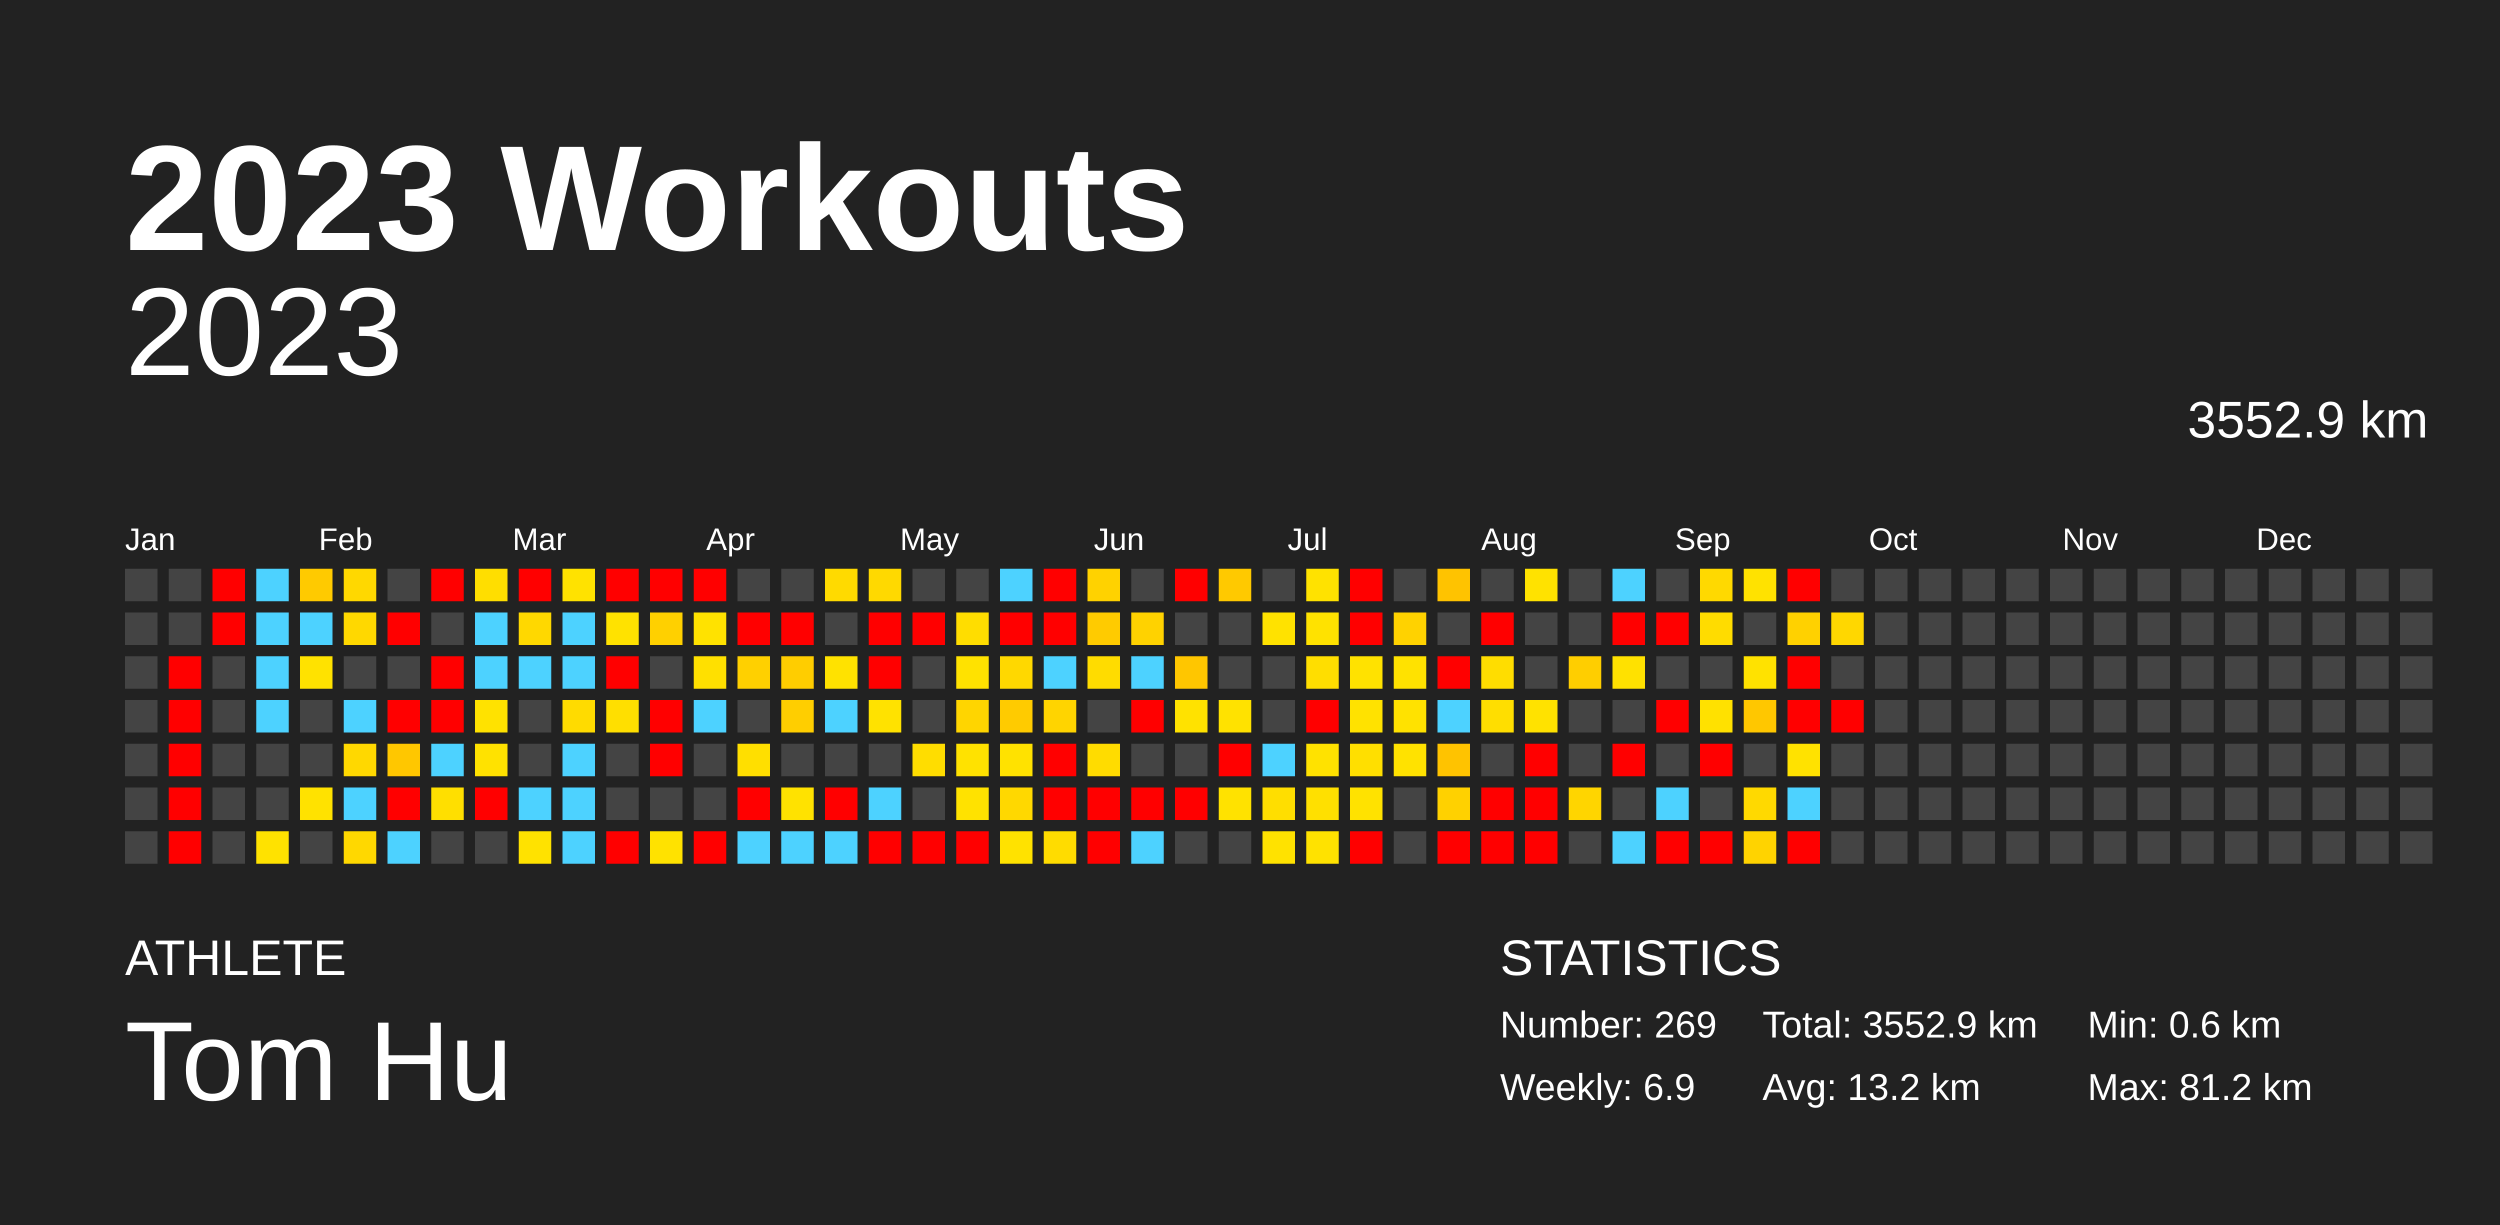
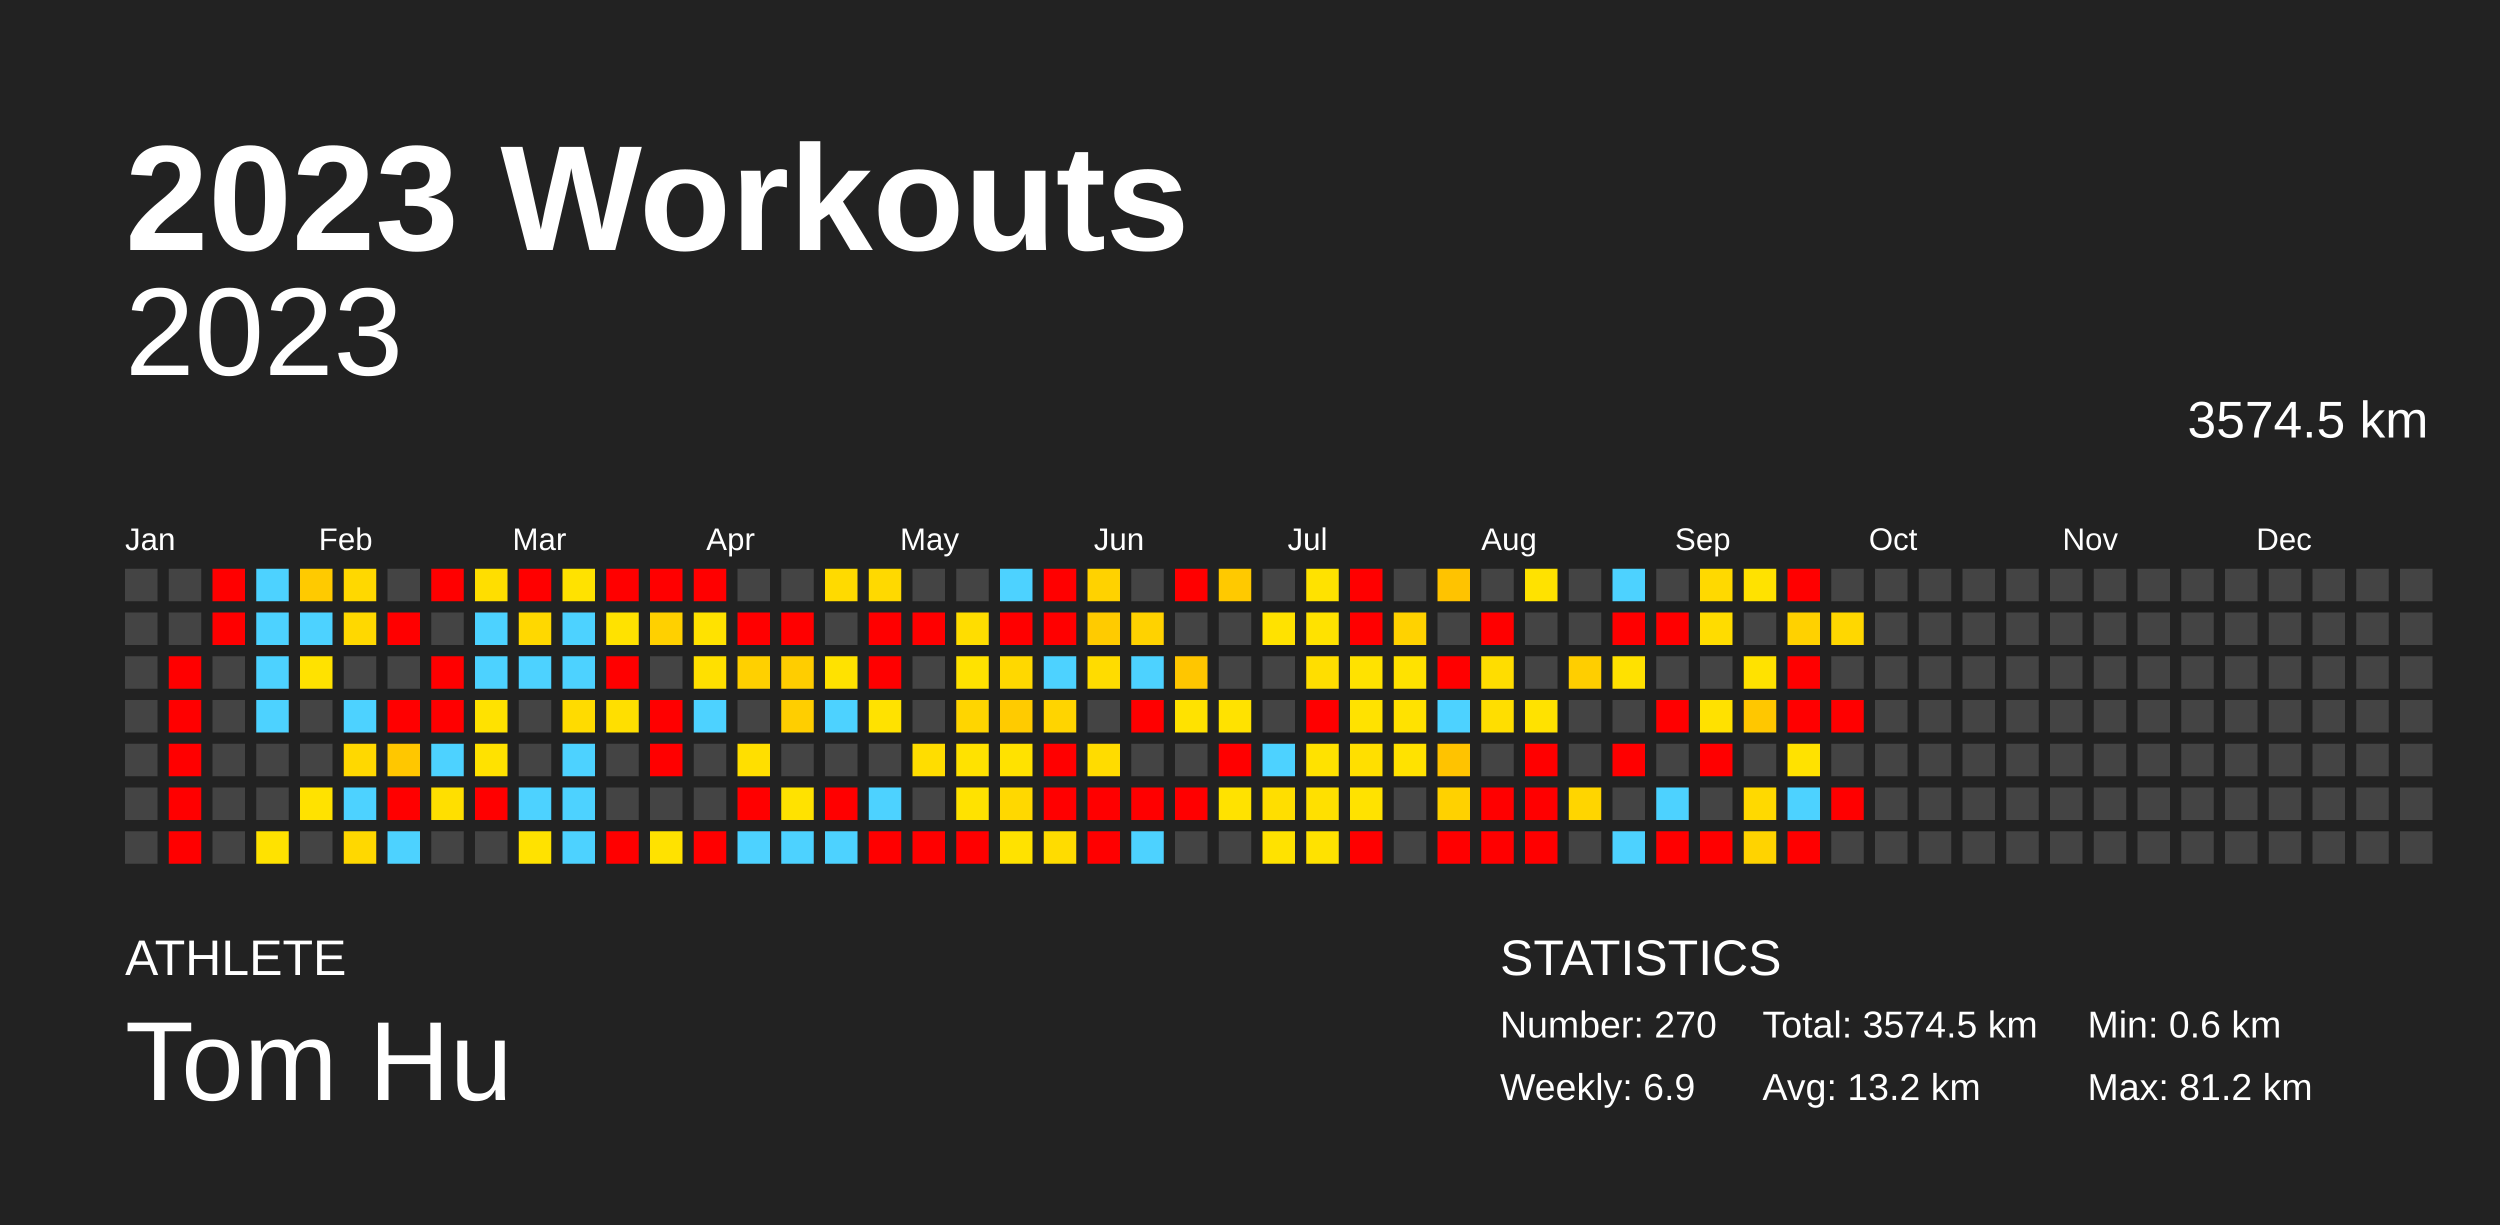
<svg xmlns="http://www.w3.org/2000/svg" baseProfile="full" height="98mm" version="1.1" viewBox="0,0,200,98" width="200mm">
  <defs />
  <rect fill="#222222" height="98" width="200" x="0" y="0" />
  <text fill="#FFFFFF" style="font-size:12px; font-family:Arial; font-weight:bold;" x="10" y="20">2023 Workouts</text>
  <text fill="#FFFFFF" style="font-size:4px; font-family:Arial" x="10" y="78">ATHLETE</text>
  <text fill="#FFFFFF" style="font-size:9px; font-family:Arial" x="10" y="88">Tom Hu</text>
  <text fill="#FFFFFF" style="font-size:4px; font-family:Arial" x="120" y="78">STATISTICS</text>
-   <text fill="#FFFFFF" style="font-size:3px; font-family:Arial" x="120" y="83">Number: 269</text>
+   <text fill="#FFFFFF" style="font-size:3px; font-family:Arial" x="120" y="83">Number: 270</text>
  <text fill="#FFFFFF" style="font-size:3px; font-family:Arial" x="120" y="88">Weekly: 6.9</text>
-   <text fill="#FFFFFF" style="font-size:3px; font-family:Arial" x="141" y="83">Total: 3552.9 km</text>
+   <text fill="#FFFFFF" style="font-size:3px; font-family:Arial" x="141" y="83">Total: 3574.5 km</text>
  <text fill="#FFFFFF" style="font-size:3px; font-family:Arial" x="141" y="88">Avg: 13.2 km</text>
  <text fill="#FFFFFF" style="font-size:3px; font-family:Arial" x="167" y="83">Min: 0.6 km</text>
  <text fill="#FFFFFF" style="font-size:3px; font-family:Arial" x="167" y="88">Max: 81.2 km</text>
  <text alignment-baseline="hanging" fill="#FFFFFF" style="font-size:10.0px; font-family:Arial;" x="10" y="30">2023</text>
-   <text alignment-baseline="hanging" fill="#FFFFFF" style="font-size:4.125px; font-family:Arial;" x="175" y="35">3552.9 km</text>
+   <text alignment-baseline="hanging" fill="#FFFFFF" style="font-size:4.125px; font-family:Arial;" x="175" y="35">3574.5 km</text>
  <text fill="#FFFFFF" style="font-size:2.5px; font-family:Arial" x="10.0" y="44">Jan</text>
  <text fill="#FFFFFF" style="font-size:2.5px; font-family:Arial" x="25.5" y="44">Feb</text>
  <text fill="#FFFFFF" style="font-size:2.5px; font-family:Arial" x="41.0" y="44">Mar</text>
  <text fill="#FFFFFF" style="font-size:2.5px; font-family:Arial" x="56.5" y="44">Apr</text>
  <text fill="#FFFFFF" style="font-size:2.5px; font-family:Arial" x="72.0" y="44">May</text>
  <text fill="#FFFFFF" style="font-size:2.5px; font-family:Arial" x="87.5" y="44">Jun</text>
  <text fill="#FFFFFF" style="font-size:2.5px; font-family:Arial" x="103.0" y="44">Jul</text>
  <text fill="#FFFFFF" style="font-size:2.5px; font-family:Arial" x="118.5" y="44">Aug</text>
  <text fill="#FFFFFF" style="font-size:2.5px; font-family:Arial" x="134.0" y="44">Sep</text>
  <text fill="#FFFFFF" style="font-size:2.5px; font-family:Arial" x="149.5" y="44">Oct</text>
  <text fill="#FFFFFF" style="font-size:2.5px; font-family:Arial" x="165.0" y="44">Nov</text>
  <text fill="#FFFFFF" style="font-size:2.5px; font-family:Arial" x="180.5" y="44">Dec</text>
  <rect fill="#444444" height="2.6" width="2.6" x="10.0" y="45.5" />
  <rect fill="#444444" height="2.6" width="2.6" x="10.0" y="49.0" />
  <rect fill="#444444" height="2.6" width="2.6" x="10.0" y="52.5" />
  <rect fill="#444444" height="2.6" width="2.6" x="10.0" y="56.0" />
  <rect fill="#444444" height="2.6" width="2.6" x="10.0" y="59.5" />
  <rect fill="#444444" height="2.6" width="2.6" x="10.0" y="63.0" />
  <rect fill="#444444" height="2.6" width="2.6" x="10.0" y="66.5" />
  <rect fill="#444444" height="2.6" width="2.6" x="13.5" y="45.5" />
  <rect fill="#444444" height="2.6" width="2.6" x="13.5" y="49.0" />
  <rect fill="red" height="2.6" width="2.6" x="13.5" y="52.5" />
  <rect fill="red" height="2.6" width="2.6" x="13.5" y="56.0" />
  <rect fill="red" height="2.6" width="2.6" x="13.5" y="59.5" />
  <rect fill="red" height="2.6" width="2.6" x="13.5" y="63.0" />
  <rect fill="red" height="2.6" width="2.6" x="13.5" y="66.5" />
  <rect fill="red" height="2.6" width="2.6" x="17.0" y="45.5" />
  <rect fill="red" height="2.6" width="2.6" x="17.0" y="49.0" />
  <rect fill="#444444" height="2.6" width="2.6" x="17.0" y="52.5" />
  <rect fill="#444444" height="2.6" width="2.6" x="17.0" y="56.0" />
  <rect fill="#444444" height="2.6" width="2.6" x="17.0" y="59.5" />
  <rect fill="#444444" height="2.6" width="2.6" x="17.0" y="63.0" />
  <rect fill="#444444" height="2.6" width="2.6" x="17.0" y="66.5" />
  <rect fill="#4dd2ff" height="2.6" width="2.6" x="20.5" y="45.5" />
  <rect fill="#4dd2ff" height="2.6" width="2.6" x="20.5" y="49.0" />
  <rect fill="#4dd2ff" height="2.6" width="2.6" x="20.5" y="52.5" />
  <rect fill="#4dd2ff" height="2.6" width="2.6" x="20.5" y="56.0" />
  <rect fill="#444444" height="2.6" width="2.6" x="20.5" y="59.5" />
  <rect fill="#444444" height="2.6" width="2.6" x="20.5" y="63.0" />
  <rect fill="#ffe200" height="2.6" width="2.6" x="20.5" y="66.5" />
  <rect fill="#ffca00" height="2.6" width="2.6" x="24.0" y="45.5" />
  <rect fill="#4dd2ff" height="2.6" width="2.6" x="24.0" y="49.0" />
  <rect fill="#ffe200" height="2.6" width="2.6" x="24.0" y="52.5" />
  <rect fill="#444444" height="2.6" width="2.6" x="24.0" y="56.0" />
  <rect fill="#444444" height="2.6" width="2.6" x="24.0" y="59.5" />
  <rect fill="#ffe200" height="2.6" width="2.6" x="24.0" y="63.0" />
  <rect fill="#444444" height="2.6" width="2.6" x="24.0" y="66.5" />
  <rect fill="#ffd800" height="2.6" width="2.6" x="27.5" y="45.5" />
  <rect fill="#ffd800" height="2.6" width="2.6" x="27.5" y="49.0" />
  <rect fill="#444444" height="2.6" width="2.6" x="27.5" y="52.5" />
  <rect fill="#4dd2ff" height="2.6" width="2.6" x="27.5" y="56.0" />
  <rect fill="#ffd800" height="2.6" width="2.6" x="27.5" y="59.5" />
  <rect fill="#4dd2ff" height="2.6" width="2.6" x="27.5" y="63.0" />
  <rect fill="#ffd800" height="2.6" width="2.6" x="27.5" y="66.5" />
  <rect fill="#444444" height="2.6" width="2.6" x="31.0" y="45.5" />
  <rect fill="red" height="2.6" width="2.6" x="31.0" y="49.0" />
  <rect fill="#444444" height="2.6" width="2.6" x="31.0" y="52.5" />
  <rect fill="red" height="2.6" width="2.6" x="31.0" y="56.0" />
  <rect fill="#ffc700" height="2.6" width="2.6" x="31.0" y="59.5" />
  <rect fill="red" height="2.6" width="2.6" x="31.0" y="63.0" />
  <rect fill="#4dd2ff" height="2.6" width="2.6" x="31.0" y="66.5" />
  <rect fill="red" height="2.6" width="2.6" x="34.5" y="45.5" />
  <rect fill="#444444" height="2.6" width="2.6" x="34.5" y="49.0" />
  <rect fill="red" height="2.6" width="2.6" x="34.5" y="52.5" />
  <rect fill="red" height="2.6" width="2.6" x="34.5" y="56.0" />
  <rect fill="#4dd2ff" height="2.6" width="2.6" x="34.5" y="59.5" />
  <rect fill="#ffdf00" height="2.6" width="2.6" x="34.5" y="63.0" />
  <rect fill="#444444" height="2.6" width="2.6" x="34.5" y="66.5" />
  <rect fill="#ffde00" height="2.6" width="2.6" x="38.0" y="45.5" />
  <rect fill="#4dd2ff" height="2.6" width="2.6" x="38.0" y="49.0" />
  <rect fill="#4dd2ff" height="2.6" width="2.6" x="38.0" y="52.5" />
  <rect fill="#ffe200" height="2.6" width="2.6" x="38.0" y="56.0" />
  <rect fill="#ffe200" height="2.6" width="2.6" x="38.0" y="59.5" />
  <rect fill="red" height="2.6" width="2.6" x="38.0" y="63.0" />
  <rect fill="#444444" height="2.6" width="2.6" x="38.0" y="66.5" />
  <rect fill="red" height="2.6" width="2.6" x="41.5" y="45.5" />
  <rect fill="#ffd800" height="2.6" width="2.6" x="41.5" y="49.0" />
  <rect fill="#4dd2ff" height="2.6" width="2.6" x="41.5" y="52.5" />
  <rect fill="#444444" height="2.6" width="2.6" x="41.5" y="56.0" />
  <rect fill="#444444" height="2.6" width="2.6" x="41.5" y="59.5" />
  <rect fill="#4dd2ff" height="2.6" width="2.6" x="41.5" y="63.0" />
  <rect fill="#ffe200" height="2.6" width="2.6" x="41.5" y="66.5" />
  <rect fill="#ffe200" height="2.6" width="2.6" x="45.0" y="45.5" />
  <rect fill="#4dd2ff" height="2.6" width="2.6" x="45.0" y="49.0" />
  <rect fill="#4dd2ff" height="2.6" width="2.6" x="45.0" y="52.5" />
  <rect fill="#ffdb00" height="2.6" width="2.6" x="45.0" y="56.0" />
  <rect fill="#4dd2ff" height="2.6" width="2.6" x="45.0" y="59.5" />
  <rect fill="#4dd2ff" height="2.6" width="2.6" x="45.0" y="63.0" />
  <rect fill="#4dd2ff" height="2.6" width="2.6" x="45.0" y="66.5" />
  <rect fill="red" height="2.6" width="2.6" x="48.5" y="45.5" />
  <rect fill="#ffe200" height="2.6" width="2.6" x="48.5" y="49.0" />
  <rect fill="red" height="2.6" width="2.6" x="48.5" y="52.5" />
  <rect fill="#ffdf00" height="2.6" width="2.6" x="48.5" y="56.0" />
  <rect fill="#444444" height="2.6" width="2.6" x="48.5" y="59.5" />
  <rect fill="#444444" height="2.6" width="2.6" x="48.5" y="63.0" />
  <rect fill="red" height="2.6" width="2.6" x="48.5" y="66.5" />
  <rect fill="red" height="2.6" width="2.6" x="52.0" y="45.5" />
  <rect fill="#ffd000" height="2.6" width="2.6" x="52.0" y="49.0" />
  <rect fill="#444444" height="2.6" width="2.6" x="52.0" y="52.5" />
  <rect fill="red" height="2.6" width="2.6" x="52.0" y="56.0" />
  <rect fill="red" height="2.6" width="2.6" x="52.0" y="59.5" />
  <rect fill="#444444" height="2.6" width="2.6" x="52.0" y="63.0" />
  <rect fill="#ffe200" height="2.6" width="2.6" x="52.0" y="66.5" />
  <rect fill="red" height="2.6" width="2.6" x="55.5" y="45.5" />
  <rect fill="#ffe200" height="2.6" width="2.6" x="55.5" y="49.0" />
  <rect fill="#ffe000" height="2.6" width="2.6" x="55.5" y="52.5" />
  <rect fill="#4dd2ff" height="2.6" width="2.6" x="55.5" y="56.0" />
  <rect fill="#444444" height="2.6" width="2.6" x="55.5" y="59.5" />
  <rect fill="#444444" height="2.6" width="2.6" x="55.5" y="63.0" />
  <rect fill="red" height="2.6" width="2.6" x="55.5" y="66.5" />
  <rect fill="#444444" height="2.6" width="2.6" x="59.0" y="45.5" />
  <rect fill="red" height="2.6" width="2.6" x="59.0" y="49.0" />
  <rect fill="#ffd000" height="2.6" width="2.6" x="59.0" y="52.5" />
  <rect fill="#444444" height="2.6" width="2.6" x="59.0" y="56.0" />
  <rect fill="#ffdf00" height="2.6" width="2.6" x="59.0" y="59.5" />
  <rect fill="red" height="2.6" width="2.6" x="59.0" y="63.0" />
  <rect fill="#4dd2ff" height="2.6" width="2.6" x="59.0" y="66.5" />
  <rect fill="#444444" height="2.6" width="2.6" x="62.5" y="45.5" />
  <rect fill="red" height="2.6" width="2.6" x="62.5" y="49.0" />
  <rect fill="#ffcd00" height="2.6" width="2.6" x="62.5" y="52.5" />
  <rect fill="#ffce00" height="2.6" width="2.6" x="62.5" y="56.0" />
  <rect fill="#444444" height="2.6" width="2.6" x="62.5" y="59.5" />
  <rect fill="#ffe200" height="2.6" width="2.6" x="62.5" y="63.0" />
  <rect fill="#4dd2ff" height="2.6" width="2.6" x="62.5" y="66.5" />
  <rect fill="#ffda00" height="2.6" width="2.6" x="66.0" y="45.5" />
  <rect fill="#444444" height="2.6" width="2.6" x="66.0" y="49.0" />
  <rect fill="#ffe200" height="2.6" width="2.6" x="66.0" y="52.5" />
  <rect fill="#4dd2ff" height="2.6" width="2.6" x="66.0" y="56.0" />
  <rect fill="#444444" height="2.6" width="2.6" x="66.0" y="59.5" />
  <rect fill="red" height="2.6" width="2.6" x="66.0" y="63.0" />
  <rect fill="#4dd2ff" height="2.6" width="2.6" x="66.0" y="66.5" />
  <rect fill="#ffd900" height="2.6" width="2.6" x="69.5" y="45.5" />
  <rect fill="red" height="2.6" width="2.6" x="69.5" y="49.0" />
  <rect fill="red" height="2.6" width="2.6" x="69.5" y="52.5" />
  <rect fill="#ffe200" height="2.6" width="2.6" x="69.5" y="56.0" />
  <rect fill="#444444" height="2.6" width="2.6" x="69.5" y="59.5" />
  <rect fill="#4dd2ff" height="2.6" width="2.6" x="69.5" y="63.0" />
  <rect fill="red" height="2.6" width="2.6" x="69.5" y="66.5" />
  <rect fill="#444444" height="2.6" width="2.6" x="73.0" y="45.5" />
  <rect fill="red" height="2.6" width="2.6" x="73.0" y="49.0" />
  <rect fill="#444444" height="2.6" width="2.6" x="73.0" y="52.5" />
  <rect fill="#444444" height="2.6" width="2.6" x="73.0" y="56.0" />
  <rect fill="#ffdd00" height="2.6" width="2.6" x="73.0" y="59.5" />
  <rect fill="#444444" height="2.6" width="2.6" x="73.0" y="63.0" />
  <rect fill="red" height="2.6" width="2.6" x="73.0" y="66.5" />
  <rect fill="#444444" height="2.6" width="2.6" x="76.5" y="45.5" />
  <rect fill="#ffdd00" height="2.6" width="2.6" x="76.5" y="49.0" />
  <rect fill="#ffe200" height="2.6" width="2.6" x="76.5" y="52.5" />
  <rect fill="#ffd500" height="2.6" width="2.6" x="76.5" y="56.0" />
  <rect fill="#ffe200" height="2.6" width="2.6" x="76.5" y="59.5" />
  <rect fill="#ffe200" height="2.6" width="2.6" x="76.5" y="63.0" />
  <rect fill="red" height="2.6" width="2.6" x="76.5" y="66.5" />
  <rect fill="#4dd2ff" height="2.6" width="2.6" x="80.0" y="45.5" />
  <rect fill="red" height="2.6" width="2.6" x="80.0" y="49.0" />
  <rect fill="#ffd800" height="2.6" width="2.6" x="80.0" y="52.5" />
  <rect fill="#ffcb00" height="2.6" width="2.6" x="80.0" y="56.0" />
  <rect fill="#ffe200" height="2.6" width="2.6" x="80.0" y="59.5" />
  <rect fill="#ffd800" height="2.6" width="2.6" x="80.0" y="63.0" />
  <rect fill="#ffe200" height="2.6" width="2.6" x="80.0" y="66.5" />
  <rect fill="red" height="2.6" width="2.6" x="83.5" y="45.5" />
  <rect fill="red" height="2.6" width="2.6" x="83.5" y="49.0" />
  <rect fill="#4dd2ff" height="2.6" width="2.6" x="83.5" y="52.5" />
  <rect fill="#ffd400" height="2.6" width="2.6" x="83.5" y="56.0" />
  <rect fill="red" height="2.6" width="2.6" x="83.5" y="59.5" />
  <rect fill="red" height="2.6" width="2.6" x="83.5" y="63.0" />
  <rect fill="#ffdc00" height="2.6" width="2.6" x="83.5" y="66.5" />
  <rect fill="#ffd200" height="2.6" width="2.6" x="87.0" y="45.5" />
  <rect fill="#ffcb00" height="2.6" width="2.6" x="87.0" y="49.0" />
  <rect fill="#ffdc00" height="2.6" width="2.6" x="87.0" y="52.5" />
  <rect fill="#444444" height="2.6" width="2.6" x="87.0" y="56.0" />
  <rect fill="#ffdc00" height="2.6" width="2.6" x="87.0" y="59.5" />
  <rect fill="red" height="2.6" width="2.6" x="87.0" y="63.0" />
  <rect fill="red" height="2.6" width="2.6" x="87.0" y="66.5" />
  <rect fill="#444444" height="2.6" width="2.6" x="90.5" y="45.5" />
  <rect fill="#ffd200" height="2.6" width="2.6" x="90.5" y="49.0" />
  <rect fill="#4dd2ff" height="2.6" width="2.6" x="90.5" y="52.5" />
  <rect fill="red" height="2.6" width="2.6" x="90.5" y="56.0" />
  <rect fill="#444444" height="2.6" width="2.6" x="90.5" y="59.5" />
  <rect fill="red" height="2.6" width="2.6" x="90.5" y="63.0" />
  <rect fill="#4dd2ff" height="2.6" width="2.6" x="90.5" y="66.5" />
  <rect fill="red" height="2.6" width="2.6" x="94.0" y="45.5" />
  <rect fill="#444444" height="2.6" width="2.6" x="94.0" y="49.0" />
  <rect fill="#ffc600" height="2.6" width="2.6" x="94.0" y="52.5" />
  <rect fill="#ffe200" height="2.6" width="2.6" x="94.0" y="56.0" />
  <rect fill="#444444" height="2.6" width="2.6" x="94.0" y="59.5" />
  <rect fill="red" height="2.6" width="2.6" x="94.0" y="63.0" />
  <rect fill="#444444" height="2.6" width="2.6" x="94.0" y="66.5" />
  <rect fill="#ffc900" height="2.6" width="2.6" x="97.5" y="45.5" />
  <rect fill="#444444" height="2.6" width="2.6" x="97.5" y="49.0" />
  <rect fill="#444444" height="2.6" width="2.6" x="97.5" y="52.5" />
  <rect fill="#ffe200" height="2.6" width="2.6" x="97.5" y="56.0" />
  <rect fill="red" height="2.6" width="2.6" x="97.5" y="59.5" />
  <rect fill="#ffe200" height="2.6" width="2.6" x="97.5" y="63.0" />
  <rect fill="#444444" height="2.6" width="2.6" x="97.5" y="66.5" />
  <rect fill="#444444" height="2.6" width="2.6" x="101.0" y="45.5" />
  <rect fill="#ffe200" height="2.6" width="2.6" x="101.0" y="49.0" />
  <rect fill="#444444" height="2.6" width="2.6" x="101.0" y="52.5" />
  <rect fill="#444444" height="2.6" width="2.6" x="101.0" y="56.0" />
  <rect fill="#4dd2ff" height="2.6" width="2.6" x="101.0" y="59.5" />
  <rect fill="#ffde00" height="2.6" width="2.6" x="101.0" y="63.0" />
  <rect fill="#ffe200" height="2.6" width="2.6" x="101.0" y="66.5" />
  <rect fill="#ffe200" height="2.6" width="2.6" x="104.5" y="45.5" />
  <rect fill="#ffe200" height="2.6" width="2.6" x="104.5" y="49.0" />
  <rect fill="#ffde00" height="2.6" width="2.6" x="104.5" y="52.5" />
  <rect fill="red" height="2.6" width="2.6" x="104.5" y="56.0" />
  <rect fill="#ffe200" height="2.6" width="2.6" x="104.5" y="59.5" />
  <rect fill="#ffe000" height="2.6" width="2.6" x="104.5" y="63.0" />
  <rect fill="#ffe200" height="2.6" width="2.6" x="104.5" y="66.5" />
  <rect fill="red" height="2.6" width="2.6" x="108.0" y="45.5" />
  <rect fill="red" height="2.6" width="2.6" x="108.0" y="49.0" />
  <rect fill="#ffe200" height="2.6" width="2.6" x="108.0" y="52.5" />
  <rect fill="#ffe200" height="2.6" width="2.6" x="108.0" y="56.0" />
  <rect fill="#ffdf00" height="2.6" width="2.6" x="108.0" y="59.5" />
  <rect fill="#ffe200" height="2.6" width="2.6" x="108.0" y="63.0" />
  <rect fill="red" height="2.6" width="2.6" x="108.0" y="66.5" />
  <rect fill="#444444" height="2.6" width="2.6" x="111.5" y="45.5" />
  <rect fill="#ffd200" height="2.6" width="2.6" x="111.5" y="49.0" />
  <rect fill="#ffe200" height="2.6" width="2.6" x="111.5" y="52.5" />
  <rect fill="#ffe200" height="2.6" width="2.6" x="111.5" y="56.0" />
  <rect fill="#ffe200" height="2.6" width="2.6" x="111.5" y="59.5" />
  <rect fill="#444444" height="2.6" width="2.6" x="111.5" y="63.0" />
  <rect fill="#444444" height="2.6" width="2.6" x="111.5" y="66.5" />
  <rect fill="#ffc300" height="2.6" width="2.6" x="115.0" y="45.5" />
  <rect fill="#444444" height="2.6" width="2.6" x="115.0" y="49.0" />
  <rect fill="red" height="2.6" width="2.6" x="115.0" y="52.5" />
  <rect fill="#4dd2ff" height="2.6" width="2.6" x="115.0" y="56.0" />
  <rect fill="#ffc300" height="2.6" width="2.6" x="115.0" y="59.5" />
  <rect fill="#ffd100" height="2.6" width="2.6" x="115.0" y="63.0" />
  <rect fill="red" height="2.6" width="2.6" x="115.0" y="66.5" />
  <rect fill="#444444" height="2.6" width="2.6" x="118.5" y="45.5" />
  <rect fill="red" height="2.6" width="2.6" x="118.5" y="49.0" />
  <rect fill="#ffdd00" height="2.6" width="2.6" x="118.5" y="52.5" />
  <rect fill="#ffde00" height="2.6" width="2.6" x="118.5" y="56.0" />
  <rect fill="#444444" height="2.6" width="2.6" x="118.5" y="59.5" />
  <rect fill="red" height="2.6" width="2.6" x="118.5" y="63.0" />
  <rect fill="red" height="2.6" width="2.6" x="118.5" y="66.5" />
  <rect fill="#ffe200" height="2.6" width="2.6" x="122.0" y="45.5" />
  <rect fill="#444444" height="2.6" width="2.6" x="122.0" y="49.0" />
  <rect fill="#444444" height="2.6" width="2.6" x="122.0" y="52.5" />
  <rect fill="#ffe200" height="2.6" width="2.6" x="122.0" y="56.0" />
  <rect fill="red" height="2.6" width="2.6" x="122.0" y="59.5" />
  <rect fill="red" height="2.6" width="2.6" x="122.0" y="63.0" />
  <rect fill="red" height="2.6" width="2.6" x="122.0" y="66.5" />
  <rect fill="#444444" height="2.6" width="2.6" x="125.5" y="45.5" />
  <rect fill="#444444" height="2.6" width="2.6" x="125.5" y="49.0" />
  <rect fill="#ffce00" height="2.6" width="2.6" x="125.5" y="52.5" />
  <rect fill="#444444" height="2.6" width="2.6" x="125.5" y="56.0" />
  <rect fill="#444444" height="2.6" width="2.6" x="125.5" y="59.5" />
  <rect fill="#ffd500" height="2.6" width="2.6" x="125.5" y="63.0" />
  <rect fill="#444444" height="2.6" width="2.6" x="125.5" y="66.5" />
  <rect fill="#4dd2ff" height="2.6" width="2.6" x="129.0" y="45.5" />
  <rect fill="red" height="2.6" width="2.6" x="129.0" y="49.0" />
  <rect fill="#ffe100" height="2.6" width="2.6" x="129.0" y="52.5" />
  <rect fill="#444444" height="2.6" width="2.6" x="129.0" y="56.0" />
  <rect fill="red" height="2.6" width="2.6" x="129.0" y="59.5" />
  <rect fill="#444444" height="2.6" width="2.6" x="129.0" y="63.0" />
  <rect fill="#4dd2ff" height="2.6" width="2.6" x="129.0" y="66.5" />
  <rect fill="#444444" height="2.6" width="2.6" x="132.5" y="45.5" />
  <rect fill="red" height="2.6" width="2.6" x="132.5" y="49.0" />
  <rect fill="#444444" height="2.6" width="2.6" x="132.5" y="52.5" />
  <rect fill="red" height="2.6" width="2.6" x="132.5" y="56.0" />
  <rect fill="#444444" height="2.6" width="2.6" x="132.5" y="59.5" />
  <rect fill="#4dd2ff" height="2.6" width="2.6" x="132.5" y="63.0" />
  <rect fill="red" height="2.6" width="2.6" x="132.5" y="66.5" />
  <rect fill="#ffd900" height="2.6" width="2.6" x="136.0" y="45.5" />
  <rect fill="#ffdc00" height="2.6" width="2.6" x="136.0" y="49.0" />
  <rect fill="#444444" height="2.6" width="2.6" x="136.0" y="52.5" />
  <rect fill="#ffe100" height="2.6" width="2.6" x="136.0" y="56.0" />
  <rect fill="red" height="2.6" width="2.6" x="136.0" y="59.5" />
  <rect fill="#444444" height="2.6" width="2.6" x="136.0" y="63.0" />
  <rect fill="red" height="2.6" width="2.6" x="136.0" y="66.5" />
  <rect fill="#ffe200" height="2.6" width="2.6" x="139.5" y="45.5" />
  <rect fill="#444444" height="2.6" width="2.6" x="139.5" y="49.0" />
  <rect fill="#ffe200" height="2.6" width="2.6" x="139.5" y="52.5" />
  <rect fill="#ffc700" height="2.6" width="2.6" x="139.5" y="56.0" />
  <rect fill="#444444" height="2.6" width="2.6" x="139.5" y="59.5" />
  <rect fill="#ffd900" height="2.6" width="2.6" x="139.5" y="63.0" />
  <rect fill="#ffd300" height="2.6" width="2.6" x="139.5" y="66.5" />
  <rect fill="red" height="2.6" width="2.6" x="143.0" y="45.5" />
  <rect fill="#ffd100" height="2.6" width="2.6" x="143.0" y="49.0" />
  <rect fill="red" height="2.6" width="2.6" x="143.0" y="52.5" />
  <rect fill="red" height="2.6" width="2.6" x="143.0" y="56.0" />
  <rect fill="#ffe200" height="2.6" width="2.6" x="143.0" y="59.5" />
  <rect fill="#4dd2ff" height="2.6" width="2.6" x="143.0" y="63.0" />
  <rect fill="red" height="2.6" width="2.6" x="143.0" y="66.5" />
  <rect fill="#444444" height="2.6" width="2.6" x="146.5" y="45.5" />
  <rect fill="#ffd700" height="2.6" width="2.6" x="146.5" y="49.0" />
  <rect fill="#444444" height="2.6" width="2.6" x="146.5" y="52.5" />
  <rect fill="red" height="2.6" width="2.6" x="146.5" y="56.0" />
  <rect fill="#444444" height="2.6" width="2.6" x="146.5" y="59.5" />
-   <rect fill="#444444" height="2.6" width="2.6" x="146.5" y="63.0" />
+   <rect fill="red" height="2.6" width="2.6" x="146.5" y="63.0" />
  <rect fill="#444444" height="2.6" width="2.6" x="146.5" y="66.5" />
  <rect fill="#444444" height="2.6" width="2.6" x="150.0" y="45.5" />
  <rect fill="#444444" height="2.6" width="2.6" x="150.0" y="49.0" />
  <rect fill="#444444" height="2.6" width="2.6" x="150.0" y="52.5" />
  <rect fill="#444444" height="2.6" width="2.6" x="150.0" y="56.0" />
  <rect fill="#444444" height="2.6" width="2.6" x="150.0" y="59.5" />
  <rect fill="#444444" height="2.6" width="2.6" x="150.0" y="63.0" />
  <rect fill="#444444" height="2.6" width="2.6" x="150.0" y="66.5" />
  <rect fill="#444444" height="2.6" width="2.6" x="153.5" y="45.5" />
  <rect fill="#444444" height="2.6" width="2.6" x="153.5" y="49.0" />
  <rect fill="#444444" height="2.6" width="2.6" x="153.5" y="52.5" />
  <rect fill="#444444" height="2.6" width="2.6" x="153.5" y="56.0" />
  <rect fill="#444444" height="2.6" width="2.6" x="153.5" y="59.5" />
  <rect fill="#444444" height="2.6" width="2.6" x="153.5" y="63.0" />
  <rect fill="#444444" height="2.6" width="2.6" x="153.5" y="66.5" />
  <rect fill="#444444" height="2.6" width="2.6" x="157.0" y="45.5" />
  <rect fill="#444444" height="2.6" width="2.6" x="157.0" y="49.0" />
  <rect fill="#444444" height="2.6" width="2.6" x="157.0" y="52.5" />
  <rect fill="#444444" height="2.6" width="2.6" x="157.0" y="56.0" />
  <rect fill="#444444" height="2.6" width="2.6" x="157.0" y="59.5" />
  <rect fill="#444444" height="2.6" width="2.6" x="157.0" y="63.0" />
  <rect fill="#444444" height="2.6" width="2.6" x="157.0" y="66.5" />
  <rect fill="#444444" height="2.6" width="2.6" x="160.5" y="45.5" />
  <rect fill="#444444" height="2.6" width="2.6" x="160.5" y="49.0" />
  <rect fill="#444444" height="2.6" width="2.6" x="160.5" y="52.5" />
  <rect fill="#444444" height="2.6" width="2.6" x="160.5" y="56.0" />
  <rect fill="#444444" height="2.6" width="2.6" x="160.5" y="59.5" />
  <rect fill="#444444" height="2.6" width="2.6" x="160.5" y="63.0" />
  <rect fill="#444444" height="2.6" width="2.6" x="160.5" y="66.5" />
  <rect fill="#444444" height="2.6" width="2.6" x="164.0" y="45.5" />
  <rect fill="#444444" height="2.6" width="2.6" x="164.0" y="49.0" />
  <rect fill="#444444" height="2.6" width="2.6" x="164.0" y="52.5" />
  <rect fill="#444444" height="2.6" width="2.6" x="164.0" y="56.0" />
  <rect fill="#444444" height="2.6" width="2.6" x="164.0" y="59.5" />
  <rect fill="#444444" height="2.6" width="2.6" x="164.0" y="63.0" />
  <rect fill="#444444" height="2.6" width="2.6" x="164.0" y="66.5" />
  <rect fill="#444444" height="2.6" width="2.6" x="167.5" y="45.5" />
  <rect fill="#444444" height="2.6" width="2.6" x="167.5" y="49.0" />
  <rect fill="#444444" height="2.6" width="2.6" x="167.5" y="52.5" />
  <rect fill="#444444" height="2.6" width="2.6" x="167.5" y="56.0" />
  <rect fill="#444444" height="2.6" width="2.6" x="167.5" y="59.5" />
  <rect fill="#444444" height="2.6" width="2.6" x="167.5" y="63.0" />
  <rect fill="#444444" height="2.6" width="2.6" x="167.5" y="66.5" />
  <rect fill="#444444" height="2.6" width="2.6" x="171.0" y="45.5" />
  <rect fill="#444444" height="2.6" width="2.6" x="171.0" y="49.0" />
  <rect fill="#444444" height="2.6" width="2.6" x="171.0" y="52.5" />
  <rect fill="#444444" height="2.6" width="2.6" x="171.0" y="56.0" />
  <rect fill="#444444" height="2.6" width="2.6" x="171.0" y="59.5" />
  <rect fill="#444444" height="2.6" width="2.6" x="171.0" y="63.0" />
  <rect fill="#444444" height="2.6" width="2.6" x="171.0" y="66.5" />
  <rect fill="#444444" height="2.6" width="2.6" x="174.5" y="45.5" />
  <rect fill="#444444" height="2.6" width="2.6" x="174.5" y="49.0" />
  <rect fill="#444444" height="2.6" width="2.6" x="174.5" y="52.5" />
  <rect fill="#444444" height="2.6" width="2.6" x="174.5" y="56.0" />
  <rect fill="#444444" height="2.6" width="2.6" x="174.5" y="59.5" />
  <rect fill="#444444" height="2.6" width="2.6" x="174.5" y="63.0" />
  <rect fill="#444444" height="2.6" width="2.6" x="174.5" y="66.5" />
  <rect fill="#444444" height="2.6" width="2.6" x="178.0" y="45.5" />
  <rect fill="#444444" height="2.6" width="2.6" x="178.0" y="49.0" />
  <rect fill="#444444" height="2.6" width="2.6" x="178.0" y="52.5" />
  <rect fill="#444444" height="2.6" width="2.6" x="178.0" y="56.0" />
  <rect fill="#444444" height="2.6" width="2.6" x="178.0" y="59.5" />
  <rect fill="#444444" height="2.6" width="2.6" x="178.0" y="63.0" />
  <rect fill="#444444" height="2.6" width="2.6" x="178.0" y="66.5" />
  <rect fill="#444444" height="2.6" width="2.6" x="181.5" y="45.5" />
  <rect fill="#444444" height="2.6" width="2.6" x="181.5" y="49.0" />
  <rect fill="#444444" height="2.6" width="2.6" x="181.5" y="52.5" />
  <rect fill="#444444" height="2.6" width="2.6" x="181.5" y="56.0" />
  <rect fill="#444444" height="2.6" width="2.6" x="181.5" y="59.5" />
  <rect fill="#444444" height="2.6" width="2.6" x="181.5" y="63.0" />
  <rect fill="#444444" height="2.6" width="2.6" x="181.5" y="66.5" />
  <rect fill="#444444" height="2.6" width="2.6" x="185.0" y="45.5" />
  <rect fill="#444444" height="2.6" width="2.6" x="185.0" y="49.0" />
  <rect fill="#444444" height="2.6" width="2.6" x="185.0" y="52.5" />
  <rect fill="#444444" height="2.6" width="2.6" x="185.0" y="56.0" />
  <rect fill="#444444" height="2.6" width="2.6" x="185.0" y="59.5" />
  <rect fill="#444444" height="2.6" width="2.6" x="185.0" y="63.0" />
  <rect fill="#444444" height="2.6" width="2.6" x="185.0" y="66.5" />
  <rect fill="#444444" height="2.6" width="2.6" x="188.5" y="45.5" />
  <rect fill="#444444" height="2.6" width="2.6" x="188.5" y="49.0" />
  <rect fill="#444444" height="2.6" width="2.6" x="188.5" y="52.5" />
  <rect fill="#444444" height="2.6" width="2.6" x="188.5" y="56.0" />
  <rect fill="#444444" height="2.6" width="2.6" x="188.5" y="59.5" />
  <rect fill="#444444" height="2.6" width="2.6" x="188.5" y="63.0" />
  <rect fill="#444444" height="2.6" width="2.6" x="188.5" y="66.5" />
  <rect fill="#444444" height="2.6" width="2.6" x="192.0" y="45.5" />
  <rect fill="#444444" height="2.6" width="2.6" x="192.0" y="49.0" />
  <rect fill="#444444" height="2.6" width="2.6" x="192.0" y="52.5" />
  <rect fill="#444444" height="2.6" width="2.6" x="192.0" y="56.0" />
  <rect fill="#444444" height="2.6" width="2.6" x="192.0" y="59.5" />
  <rect fill="#444444" height="2.6" width="2.6" x="192.0" y="63.0" />
  <rect fill="#444444" height="2.6" width="2.6" x="192.0" y="66.5" />
</svg>
